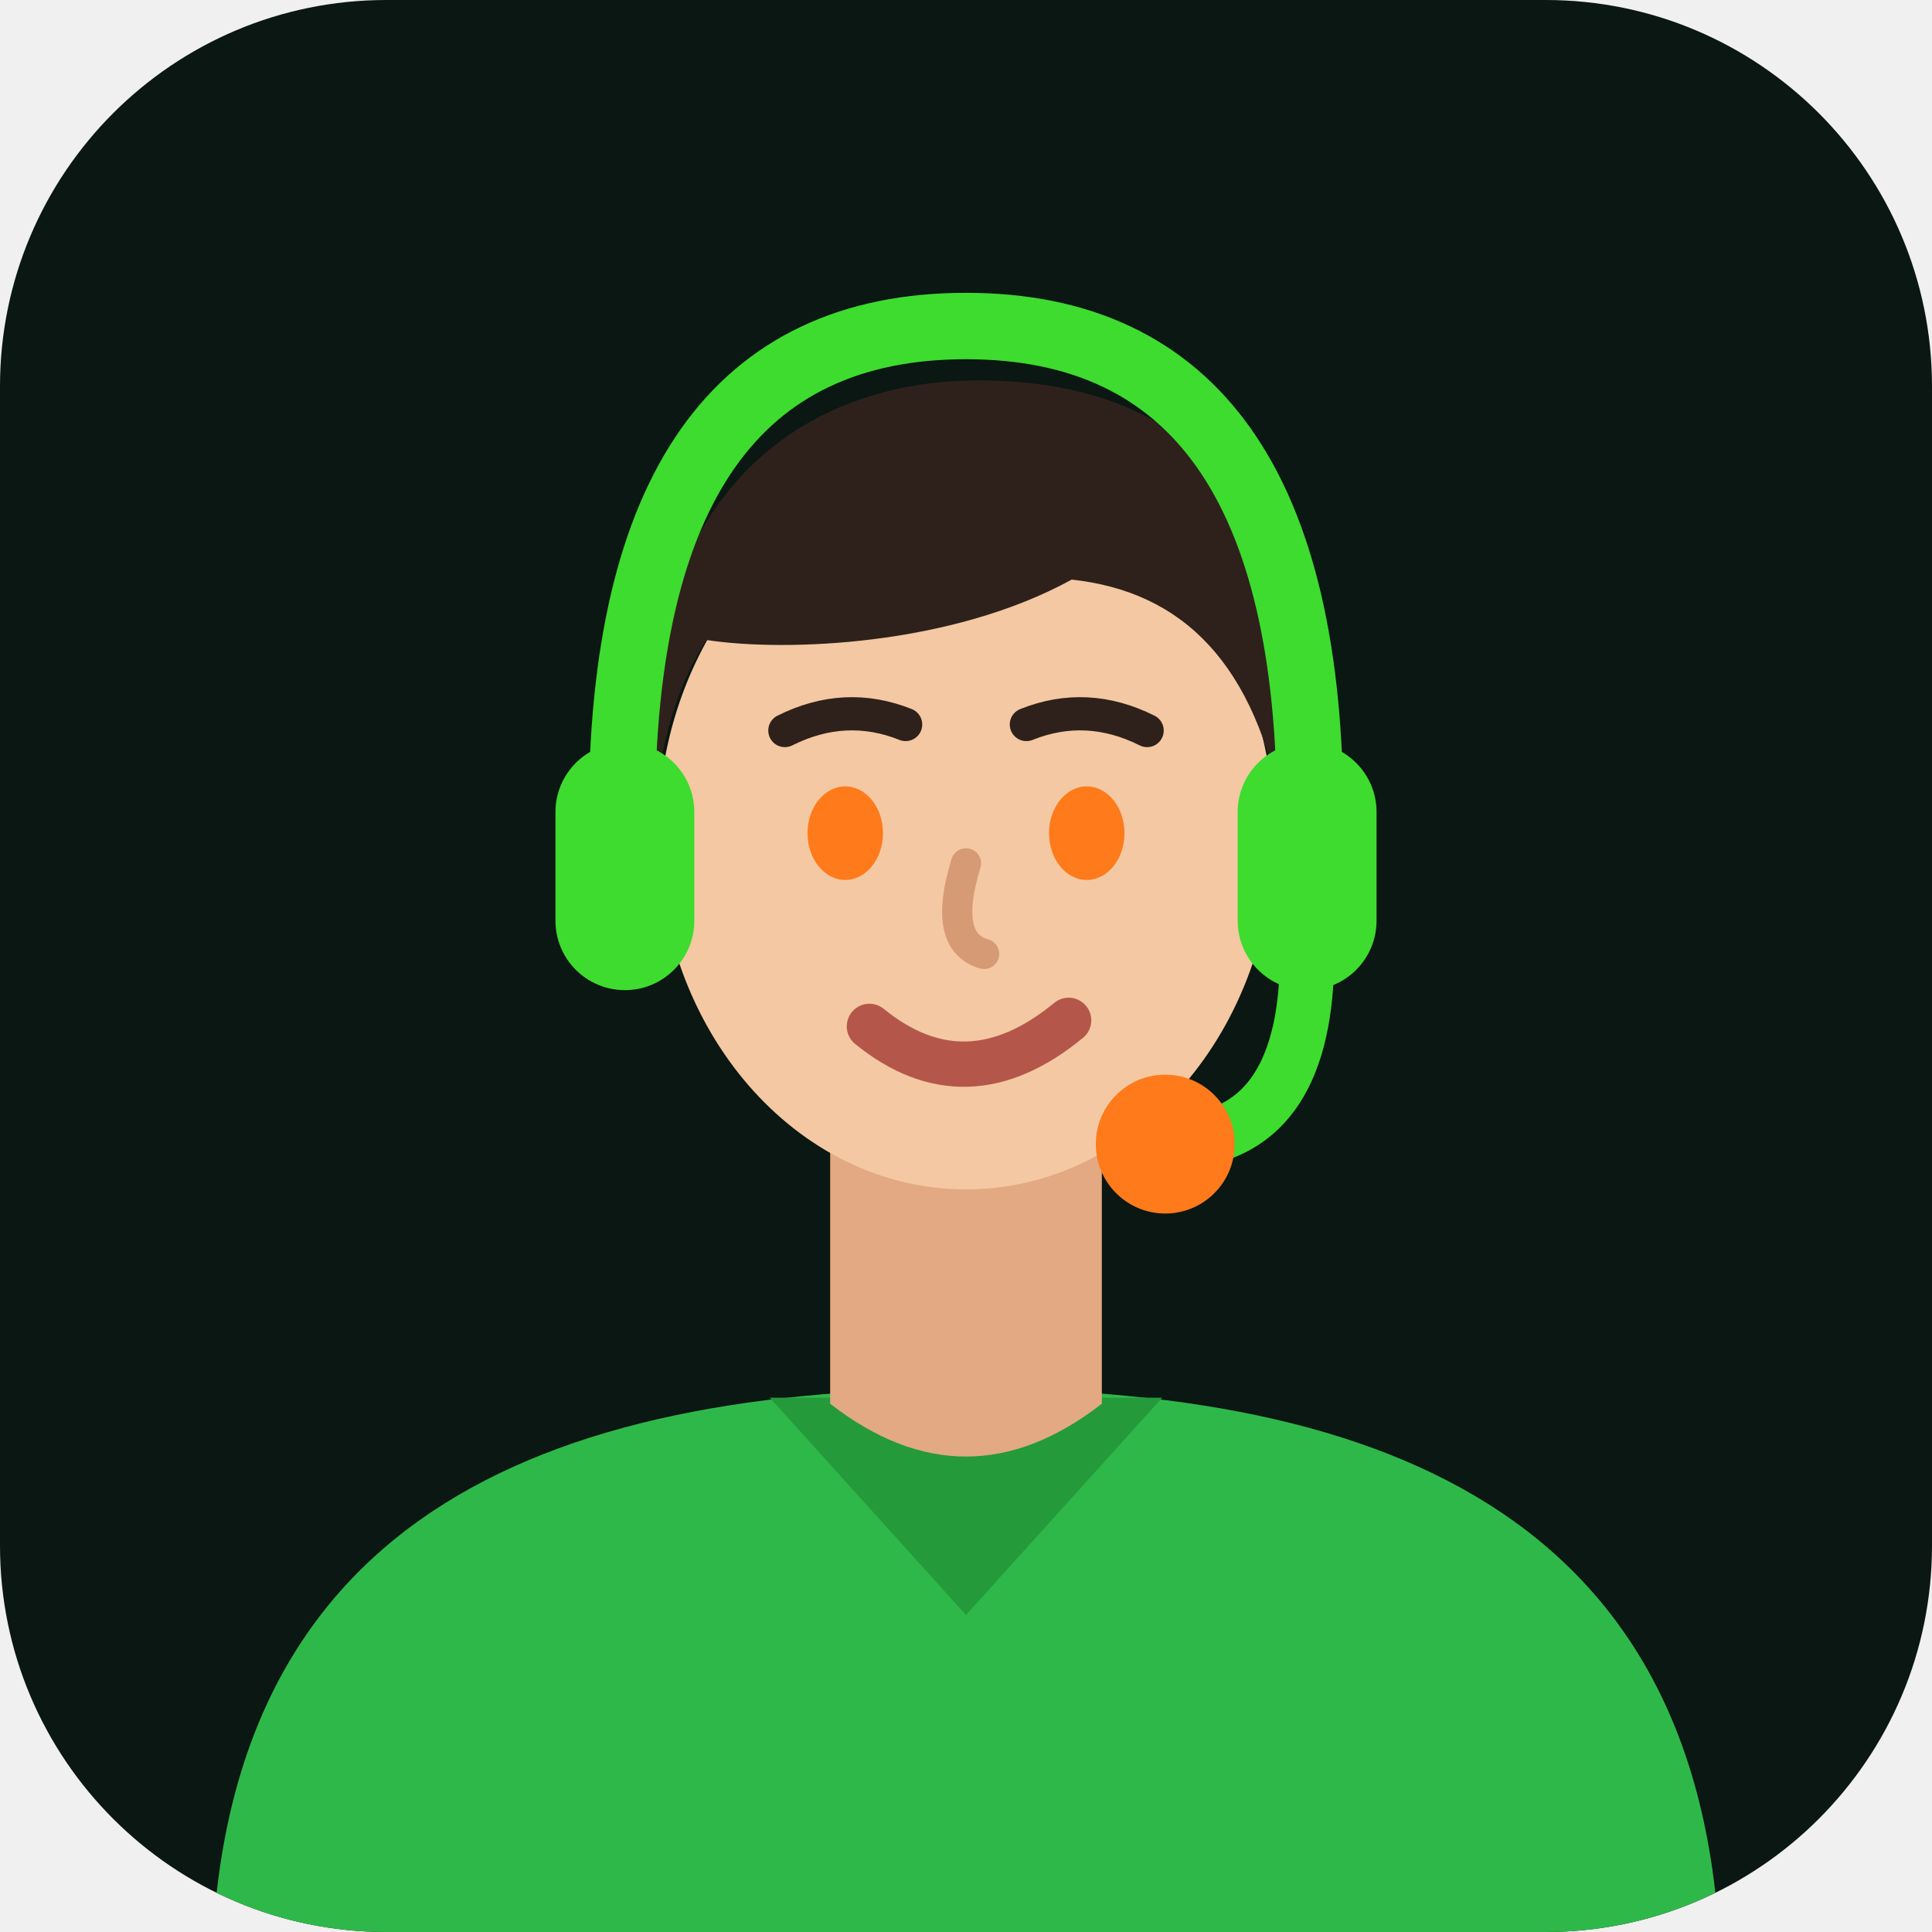
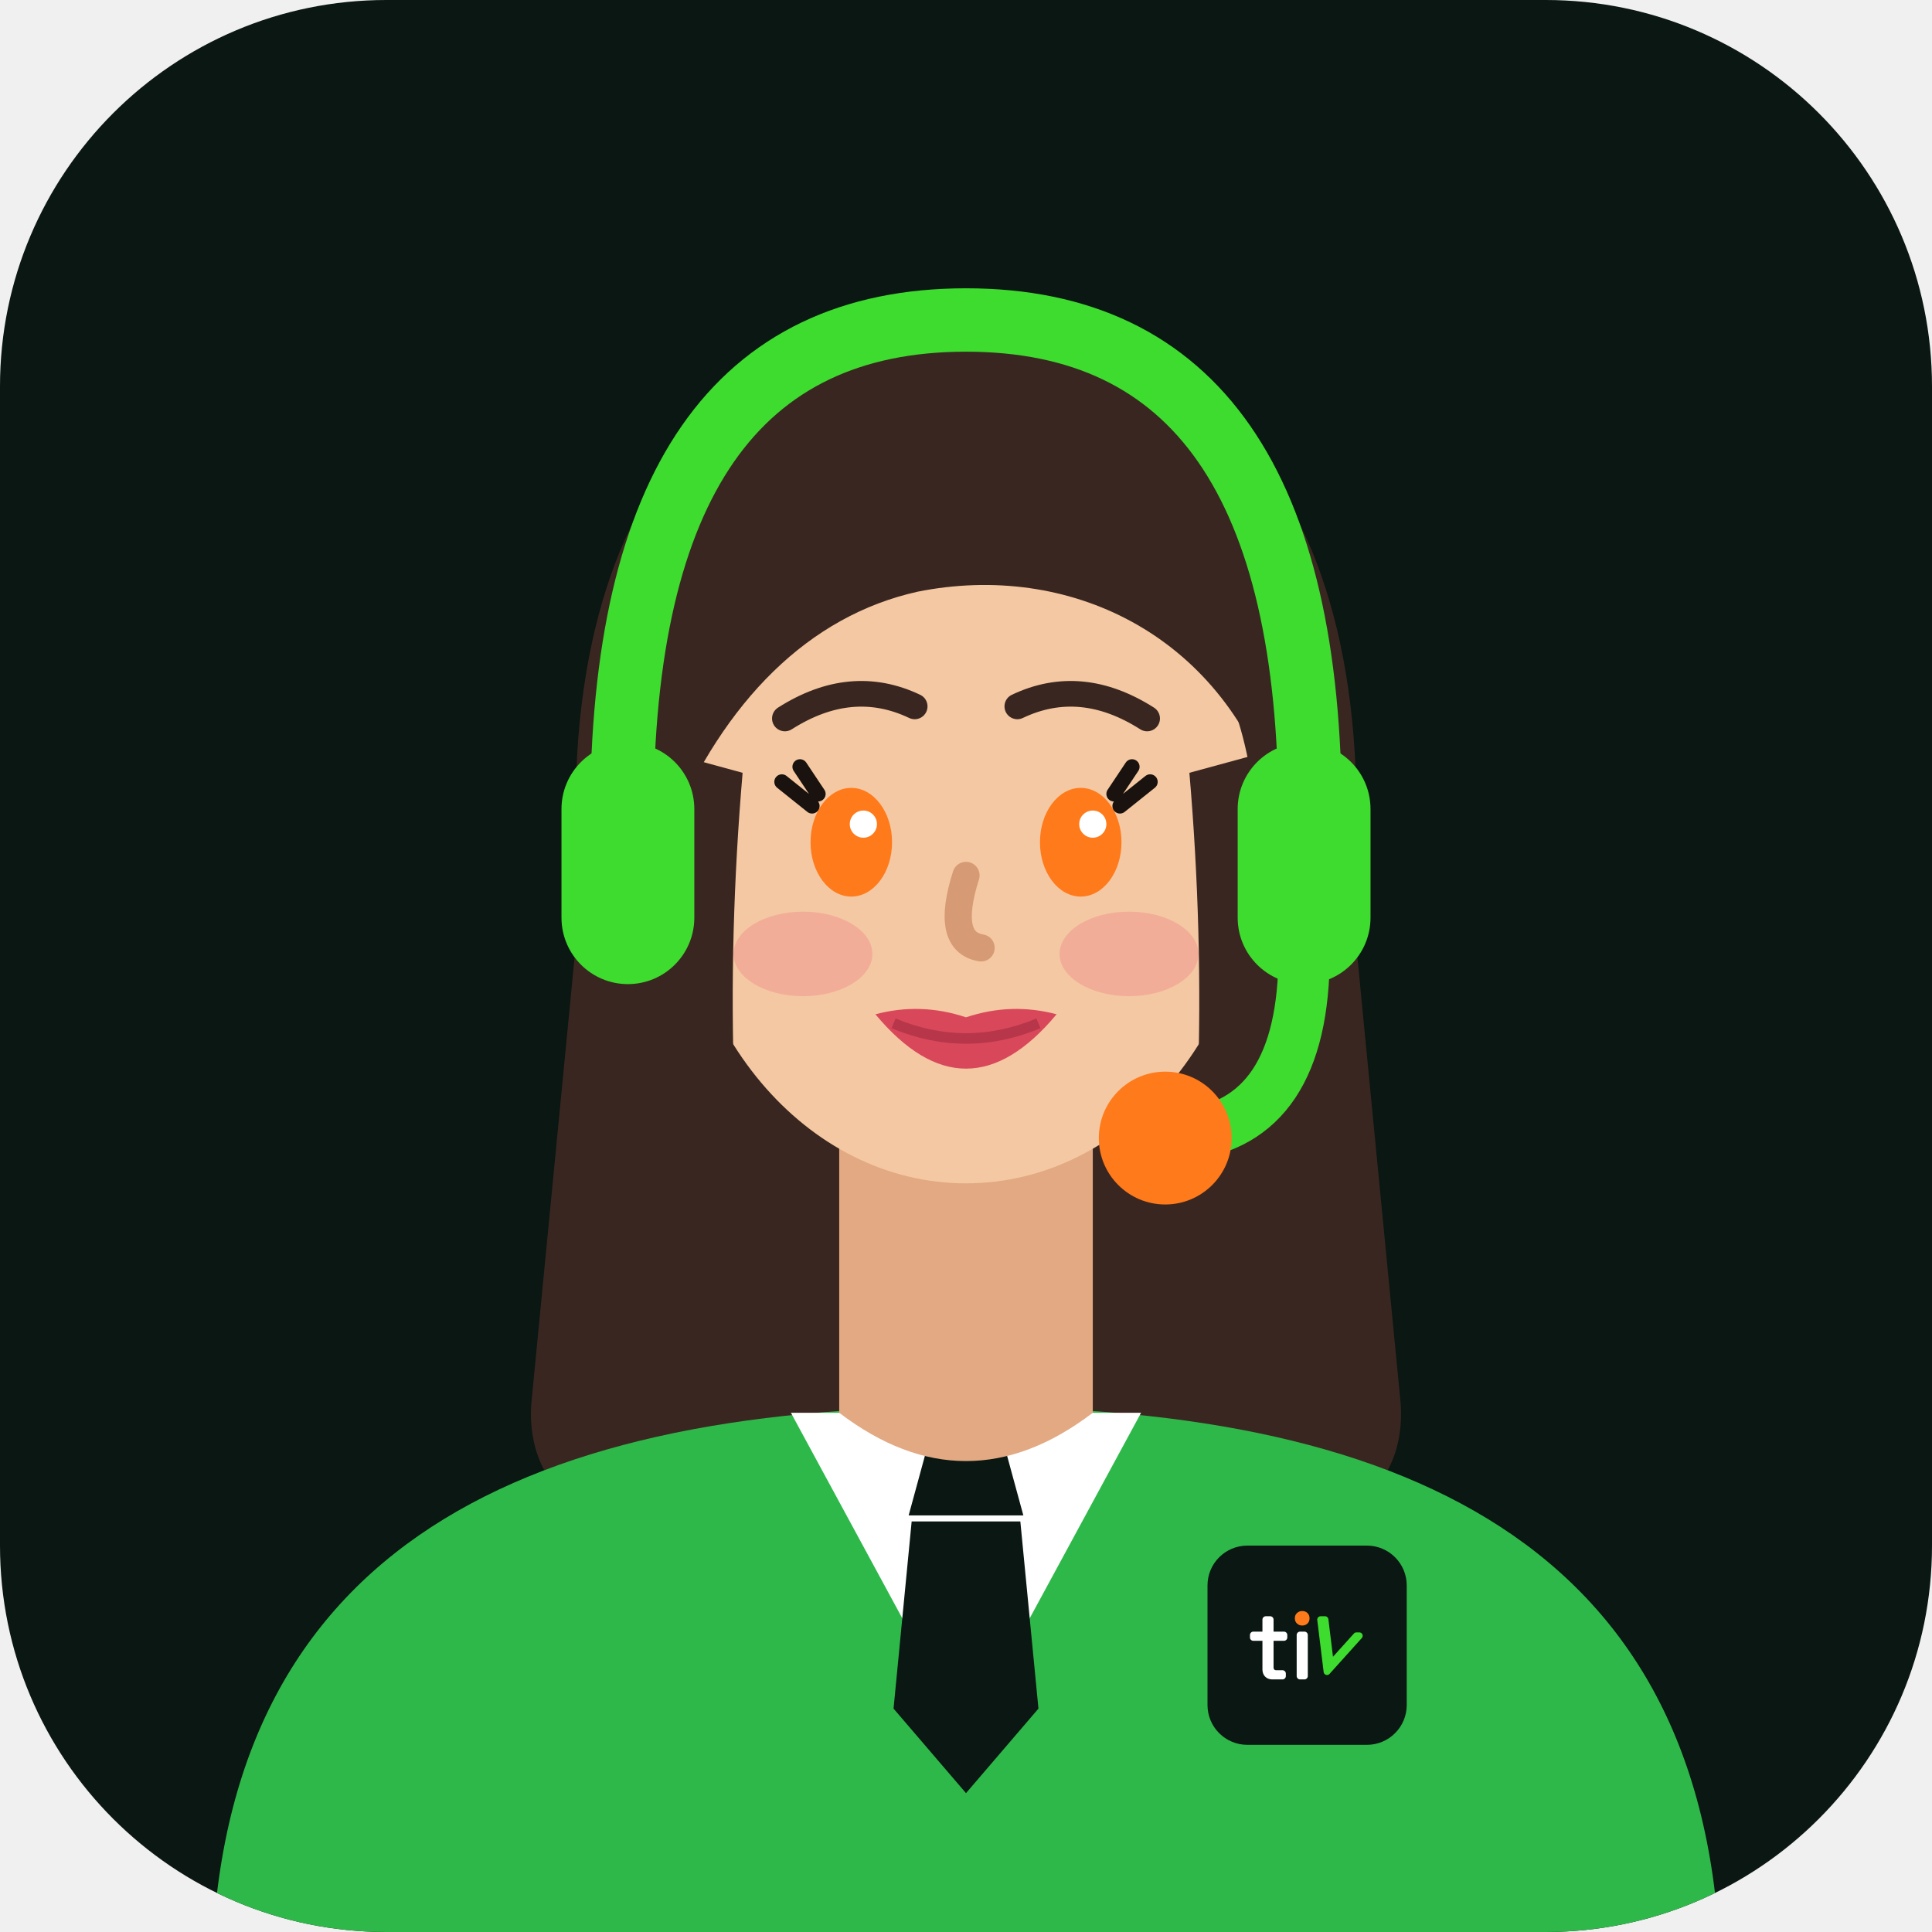
<svg xmlns="http://www.w3.org/2000/svg" viewBox="0 0 64 64" role="img" aria-label="Tika — TikAlgo AI assistant">
  <clipPath id="fr">
    <rect width="64" height="64" rx="12.8" />
  </clipPath>
  <rect width="64" height="64" rx="12.8" fill="#0A1712" />
  <g clip-path="url(#fr)">
-     <path d="M7 66 C7 51 17 46 32 46 C47 46 57 51 57 66 Z" fill="#2FB84A" />
-     <path d="M25.5 46.3 L32 53.5 L38.5 46.3 Z" fill="#249A3B" />
-     <path d="M27.5 37 H36.5 V46.5 Q32 50 27.5 46.5 Z" fill="#E2A982" />
-     <ellipse cx="21.9" cy="28.6" rx="2.4" ry="3" fill="#EDB993" />
-     <ellipse cx="42.1" cy="28.6" rx="2.4" ry="3" fill="#EDB993" />
-     <ellipse cx="32" cy="27.6" rx="10.2" ry="11.8" fill="#F4C8A2" />
-     <path d="M21.6 27.5 C20.6 16.5 26.5 12.6 32.4 12.6 C39.4 12.6 44 16.8 42.5 27 C41.6 22 39.2 19.6 35.5 19.2 C31.5 21.4 26 21.6 23.4 21.2 C22.3 22.9 21.8 25 21.6 27.5 Z" fill="#2E211B" />
-     <path d="M26 24.2 Q28 23.2 30 24" fill="none" stroke="#2E211B" stroke-width="1.1" stroke-linecap="round" />
-     <path d="M34 24 Q36 23.2 38 24.2" fill="none" stroke="#2E211B" stroke-width="1.1" stroke-linecap="round" />
-     <ellipse cx="28" cy="27.6" rx="1.25" ry="1.55" fill="#FF7A1A" />
-     <ellipse cx="36" cy="27.6" rx="1.25" ry="1.55" fill="#FF7A1A" />
-     <path d="M32 28.6 Q31.2 31.2 32.6 31.6" fill="none" stroke="#D69A74" stroke-width="1" stroke-linecap="round" />
-     <path d="M28.8 34 Q32 36.6 35.4 33.8" fill="none" stroke="#B4574A" stroke-width="1.5" stroke-linecap="round" />
-     <path d="M20.6 27 Q20.6 10.8 32 10.8 Q43.4 10.8 43.4 27" fill="none" stroke="#3DDC2F" stroke-width="2.2" stroke-linecap="round" />
-     <rect x="18.4" y="24.6" width="4.6" height="8.2" rx="2.3" fill="#3DDC2F" />
-     <rect x="41" y="24.6" width="4.6" height="8.2" rx="2.3" fill="#3DDC2F" />
-     <path d="M43.3 31.6 Q43.3 37.4 39.3 37.8" fill="none" stroke="#3DDC2F" stroke-width="1.8" stroke-linecap="round" />
-     <circle cx="38.6" cy="37.9" r="2.3" fill="#FF7A1A" />
+     <path d="M19.2 30 C18 15.5 25 10.6 32 10.6 C39 10.6 46 15.5 44.8 30 L46.4 46.5 C46.6 49.6 44 51 41.6 50.2 L22.4 50.2 C20 51 17.4 49.6 17.6 46.5 Z" fill="#3A2620" />
+     <path d="M7 66 C7 51.5 17 46.6 32 46.6 C47 46.6 57 51.5 57 66 Z" fill="#2FB84A" />
+     <path d="M26.2 46.8 L32 57.5 L37.8 46.8 Z" fill="#FFFFFF" />
+     <path d="M30.7 48 H33.3 L33.9 50.2 H30.1 Z" fill="#0A1712" />
+     <path d="M30.2 50.4 H33.8 L34.4 56.6 L32 59.4 L29.6 56.6 Z" fill="#0A1712" />
+     <path d="M27.8 37.5 H36.2 V46.8 Q32 50 27.8 46.8 Z" fill="#E2A982" />
+     <ellipse cx="32" cy="27.8" rx="9.6" ry="11.4" fill="#F4C8A2" />
+     <ellipse cx="26.6" cy="31.6" rx="2.3" ry="1.4" fill="#F08C8C" opacity=".45" />
+     <ellipse cx="37.4" cy="31.6" rx="2.3" ry="1.4" fill="#F08C8C" opacity=".45" />
+     <path d="M22.2 27.5 C21.6 17 27 13 32.6 13 C39 13 43.2 17.4 42.2 26.4 C40.4 21 35.4 18.6 30.4 19.6 C26.8 20.4 24 23.2 22.2 27.5 Z" fill="#3A2620" />
+     <path d="M22.4 25 C21.2 32 21.4 40 23.2 47 L25.4 46.2 C24.2 39.6 24 32.6 24.6 25.6 Z" fill="#3A2620" />
+     <path d="M41.6 25 C42.8 32 42.6 40 40.8 47 L38.6 46.2 C39.8 39.6 40 32.6 39.4 25.6 Z" fill="#3A2620" />
+     <path d="M26 23.8 Q28.2 22.4 30.3 23.4" fill="none" stroke="#3A2620" stroke-width=".85" stroke-linecap="round" />
+     <path d="M33.7 23.4 Q35.8 22.4 38 23.8" fill="none" stroke="#3A2620" stroke-width=".85" stroke-linecap="round" />
+     <ellipse cx="28.2" cy="27.9" rx="1.35" ry="1.8" fill="#FF7A1A" />
+     <circle cx="28.6" cy="27.3" r=".45" fill="#FFFFFF" />
+     <ellipse cx="35.8" cy="27.9" rx="1.35" ry="1.8" fill="#FF7A1A" />
+     <circle cx="36.2" cy="27.3" r=".45" fill="#FFFFFF" />
+     <path d="M26.9 26.7 L25.9 25.9 M27.1 26.3 L26.5 25.4" fill="none" stroke="#1A120E" stroke-width=".5" stroke-linecap="round" />
+     <path d="M37.1 26.7 L38.1 25.9 M36.9 26.3 L37.5 25.4" fill="none" stroke="#1A120E" stroke-width=".5" stroke-linecap="round" />
+     <path d="M32 29 Q31.3 31.2 32.5 31.4" fill="none" stroke="#D69A74" stroke-width=".9" stroke-linecap="round" />
+     <path d="M29 33.6 Q30.5 33.2 32 33.7 Q33.5 33.2 35 33.6 Q32 37.2 29 33.6 Z" fill="#D9475A" />
+     <path d="M29.6 33.9 Q32 34.9 34.4 33.9" fill="none" stroke="#B8364A" stroke-width=".35" />
+     <path d="M20.6 27 Q20.6 10.6 32 10.6 Q43.4 10.6 43.4 27" fill="none" stroke="#3DDC2F" stroke-width="2.1" stroke-linecap="round" />
+     <rect x="18.6" y="24.6" width="4.4" height="8" rx="2.2" fill="#3DDC2F" />
+     <rect x="41" y="24.6" width="4.4" height="8" rx="2.2" fill="#3DDC2F" />
+     <path d="M43.2 31.6 Q43.2 37.2 39.2 37.6" fill="none" stroke="#3DDC2F" stroke-width="1.7" stroke-linecap="round" />
+     <circle cx="38.6" cy="37.7" r="2.2" fill="#FF7A1A" />
+     <svg x="40" y="51.2" width="6.6" height="6.6" viewBox="0 0 205.96 205.96">
+       <rect width="205.96" height="205.96" rx="41.19" fill="#0A1712" />
+       <g transform="translate(41.19 138.33)">
+         <path d="M15.60 -49.48L15.60 -61.80L15.61 -62.06L15.64 -62.33L15.69 -62.59L15.76 -62.84L15.85 -63.09L15.95 -63.33L16.08 -63.57L16.22 -63.79L16.38 -64.00L16.55 -64.20L16.74 -64.39L16.94 -64.56L17.16 -64.71L17.38 -64.85L17.62 -64.97L17.86 -65.07L18.11 -65.16L18.37 -65.22L18.63 -65.27L18.89 -65.29L19.10 -65.30L23.60 -65.30L23.86 -65.29L24.13 -65.26L24.39 -65.21L24.64 -65.14L24.89 -65.05L25.13 -64.95L25.37 -64.82L25.59 -64.68L25.80 -64.52L26.00 -64.35L26.19 -64.16L26.36 -63.96L26.51 -63.74L26.65 -63.52L26.77 -63.28L26.87 -63.04L26.96 -62.79L27.02 -62.53L27.07 -62.27L27.09 -62.01L27.10 -61.80L27.10 -49.46L27.10 -49.41L27.10 -49.40L27.17 -49.40L37.80 -49.40L38.06 -49.39L38.33 -49.36L38.59 -49.31L38.84 -49.24L39.09 -49.15L39.33 -49.05L39.57 -48.92L39.79 -48.78L40.00 -48.62L40.20 -48.45L40.39 -48.26L40.56 -48.06L40.71 -47.84L40.85 -47.62L40.97 -47.38L41.07 -47.14L41.16 -46.89L41.22 -46.63L41.27 -46.37L41.29 -46.11L41.30 -45.90L41.30 -43.40L41.29 -43.14L41.26 -42.87L41.21 -42.61L41.14 -42.36L41.05 -42.11L40.95 -41.87L40.82 -41.63L40.68 -41.41L40.52 -41.20L40.35 -41.00L40.16 -40.81L39.96 -40.64L39.74 -40.49L39.52 -40.35L39.28 -40.23L39.04 -40.13L38.79 -40.04L38.53 -39.98L38.27 -39.93L38.01 -39.91L37.80 -39.90L27.15 -39.90L27.11 -39.90L27.10 -39.90L27.10 -39.90L27.10 -39.85L27.10 -12.53L27.10 -12.46L27.12 -12.10L27.13 -11.95L27.17 -11.66L27.20 -11.51L27.26 -11.25L27.28 -11.17L27.29 -11.14L27.38 -10.91L27.42 -10.82L27.44 -10.78L27.56 -10.57L27.58 -10.54L27.64 -10.46L27.76 -10.30L27.80 -10.26L27.85 -10.21L28.02 -10.06L28.04 -10.03L28.11 -9.98L28.29 -9.87L28.33 -9.84L28.42 -9.80L28.63 -9.71L28.68 -9.69L28.73 -9.67L28.99 -9.60L29.06 -9.58L29.08 -9.58L29.35 -9.54L29.55 -9.52L29.85 -9.50L29.94 -9.50L36.30 -9.50L36.56 -9.49L36.83 -9.46L37.09 -9.41L37.34 -9.34L37.59 -9.25L37.83 -9.15L38.07 -9.02L38.29 -8.88L38.50 -8.72L38.70 -8.55L38.89 -8.36L39.06 -8.16L39.21 -7.94L39.35 -7.72L39.47 -7.48L39.57 -7.24L39.66 -6.99L39.72 -6.73L39.77 -6.47L39.79 -6.21L39.80 -6.00L39.80 -3.50L39.79 -3.24L39.76 -2.97L39.71 -2.71L39.64 -2.46L39.55 -2.21L39.45 -1.97L39.32 -1.73L39.18 -1.51L39.02 -1.30L38.85 -1.10L38.66 -0.91L38.46 -0.74L38.24 -0.59L38.02 -0.45L37.78 -0.33L37.54 -0.23L37.29 -0.14L37.03 -0.08L36.77 -0.03L36.51 -0.01L36.30 0.00L26.15 0.00L26.06 -0.00L25.41 -0.02L25.22 -0.03L24.63 -0.07L24.44 -0.09L23.94 -0.16L23.73 -0.20L23.22 -0.30L23.01 -0.35L22.55 -0.47L22.33 -0.53L21.91 -0.67L21.67 -0.76L21.29 -0.92L21.07 -1.02L20.67 -1.22L20.45 -1.33L20.11 -1.54L19.89 -1.68L19.56 -1.91L19.36 -2.06L19.03 -2.32L18.85 -2.48L18.55 -2.76L18.36 -2.94L18.09 -3.24L17.92 -3.43L17.66 -3.75L17.50 -3.97L17.27 -4.30L17.14 -4.51L16.93 -4.87L16.81 -5.10L16.62 -5.48L16.52 -5.70L16.36 -6.09L16.28 -6.32L16.13 -6.77L16.07 -6.99L15.95 -7.45L15.90 -7.66L15.80 -8.17L15.77 -8.37L15.69 -8.93L15.67 -9.13L15.63 -9.71L15.62 -9.89L15.60 -10.56L15.60 -10.65L15.60 -39.85L15.60 -39.90L15.60 -39.90L15.59 -39.90L15.53 -39.90L6.20 -39.90L5.94 -39.91L5.67 -39.94L5.41 -39.99L5.16 -40.06L4.91 -40.15L4.67 -40.25L4.43 -40.38L4.21 -40.52L4.00 -40.68L3.80 -40.85L3.61 -41.04L3.44 -41.24L3.29 -41.46L3.15 -41.68L3.03 -41.92L2.93 -42.16L2.84 -42.41L2.78 -42.67L2.73 -42.93L2.71 -43.19L2.70 -43.40L2.70 -45.90L2.71 -46.16L2.74 -46.43L2.79 -46.69L2.86 -46.94L2.95 -47.19L3.05 -47.43L3.18 -47.67L3.32 -47.89L3.48 -48.10L3.65 -48.30L3.84 -48.49L4.04 -48.66L4.26 -48.81L4.48 -48.95L4.72 -49.07L4.96 -49.17L5.21 -49.26L5.47 -49.32L5.73 -49.37L5.99 -49.39L6.20 -49.40L15.55 -49.40L15.59 -49.40L15.60 -49.40L15.60 -49.41ZM59.26 -49.39L59.53 -49.36L59.79 -49.31L60.04 -49.24L60.29 -49.15L60.53 -49.05L60.77 -48.92L60.99 -48.78L61.20 -48.62L61.40 -48.45L61.59 -48.26L61.76 -48.06L61.91 -47.84L62.05 -47.62L62.17 -47.38L62.27 -47.14L62.36 -46.89L62.42 -46.63L62.47 -46.37L62.49 -46.11L62.50 -45.90L62.50 -3.50L62.49 -3.24L62.46 -2.97L62.41 -2.71L62.34 -2.46L62.25 -2.21L62.15 -1.97L62.02 -1.73L61.88 -1.51L61.72 -1.30L61.55 -1.10L61.36 -0.91L61.16 -0.74L60.94 -0.59L60.72 -0.45L60.48 -0.33L60.24 -0.23L59.99 -0.14L59.73 -0.08L59.47 -0.03L59.21 -0.01L59.00 0.00L54.50 0.00L54.24 -0.01L53.97 -0.04L53.71 -0.09L53.46 -0.16L53.21 -0.25L52.97 -0.35L52.73 -0.48L52.51 -0.62L52.30 -0.78L52.10 -0.95L51.91 -1.14L51.74 -1.34L51.59 -1.56L51.45 -1.78L51.33 -2.02L51.23 -2.26L51.14 -2.51L51.08 -2.77L51.03 -3.03L51.01 -3.29L51.00 -3.50L51.00 -45.90L51.01 -46.16L51.04 -46.43L51.09 -46.69L51.16 -46.94L51.25 -47.19L51.35 -47.43L51.48 -47.67L51.62 -47.89L51.78 -48.10L51.95 -48.30L52.14 -48.49L52.34 -48.66L52.56 -48.81L52.78 -48.95L53.02 -49.07L53.26 -49.17L53.51 -49.26L53.77 -49.32L54.03 -49.37L54.29 -49.39L54.50 -49.40L59.00 -49.40Z" fill="#FFFFFF" />
+         <clipPath id="tkm">
+           <rect x="-1000" y="-48.60" width="3000" height="3000" />
+         </clipPath>
+         <path d="M80.56 -65.29L80.82 -65.26L81.08 -65.21L81.33 -65.14L81.58 -65.05L81.83 -64.95L82.06 -64.82L82.28 -64.68L82.50 -64.52L82.69 -64.35L82.88 -64.16L83.05 -63.96L83.20 -63.74L83.34 -63.52L83.46 -63.28L83.57 -63.04L83.65 -62.79L83.72 -62.53L83.77 -62.23L88.52 -23.50L88.53 -23.43L88.58 -23.48L110.16 -47.44L110.34 -47.63L110.54 -47.81L110.75 -47.97L110.97 -48.11L111.20 -48.24L111.45 -48.34L111.69 -48.44L111.95 -48.51L112.21 -48.56L112.47 -48.59L112.76 -48.60L115.72 -48.60L115.98 -48.59L116.25 -48.56L116.51 -48.51L116.76 -48.44L117.01 -48.35L117.25 -48.25L117.49 -48.12L117.71 -47.98L117.92 -47.82L118.12 -47.65L118.31 -47.46L118.48 -47.26L118.63 -47.04L118.77 -46.82L118.89 -46.58L118.99 -46.34L119.08 -46.09L119.14 -45.83L119.19 -45.57L119.21 -45.31L119.22 -45.04L119.20 -44.78L119.17 -44.52L119.12 -44.26L119.04 -44.00L118.95 -43.75L118.84 -43.51L118.71 -43.28L118.56 -43.06L118.32 -42.76L84.96 -5.71L84.78 -5.52L84.58 -5.34L84.37 -5.18L84.14 -5.04L83.91 -4.91L83.67 -4.80L83.42 -4.71L83.17 -4.64L82.91 -4.59L82.64 -4.56L82.38 -4.55L82.11 -4.56L81.85 -4.59L81.59 -4.63L81.34 -4.70L81.09 -4.79L80.84 -4.89L80.61 -5.02L80.39 -5.16L80.17 -5.32L79.97 -5.49L79.79 -5.67L79.61 -5.88L79.46 -6.09L79.32 -6.31L79.20 -6.55L79.09 -6.79L79.01 -7.04L78.94 -7.30L78.88 -7.62L72.28 -61.37L72.26 -61.64L72.26 -61.90L72.28 -62.16L72.31 -62.43L72.37 -62.69L72.45 -62.94L72.54 -63.19L72.66 -63.42L72.79 -63.65L72.94 -63.87L73.10 -64.08L73.28 -64.27L73.47 -64.45L73.68 -64.62L73.90 -64.77L74.13 -64.90L74.37 -65.01L74.61 -65.11L74.87 -65.19L75.13 -65.24L75.39 -65.28L75.76 -65.30L80.29 -65.30Z" fill="#3DDC2F" />
+         <path d="M0 0" fill="none" stroke="#3DDC2F" stroke-width="0.01" clip-path="url(#tkm)" />
+         <path d="M56.70-55.70Q53.60-55.70 51.35-57.75Q49.10-59.80 49.10-63.20Q49.10-66.60 51.35-68.65Q53.60-70.70 56.70-70.70Q60-70.70 62.15-68.65Q64.30-66.60 64.30-63.20Q64.30-59.80 62.15-57.75Q60-55.70 56.70-55.70" fill="#FF7A1A" />
+       </g>
+     </svg>
  </g>
</svg>
